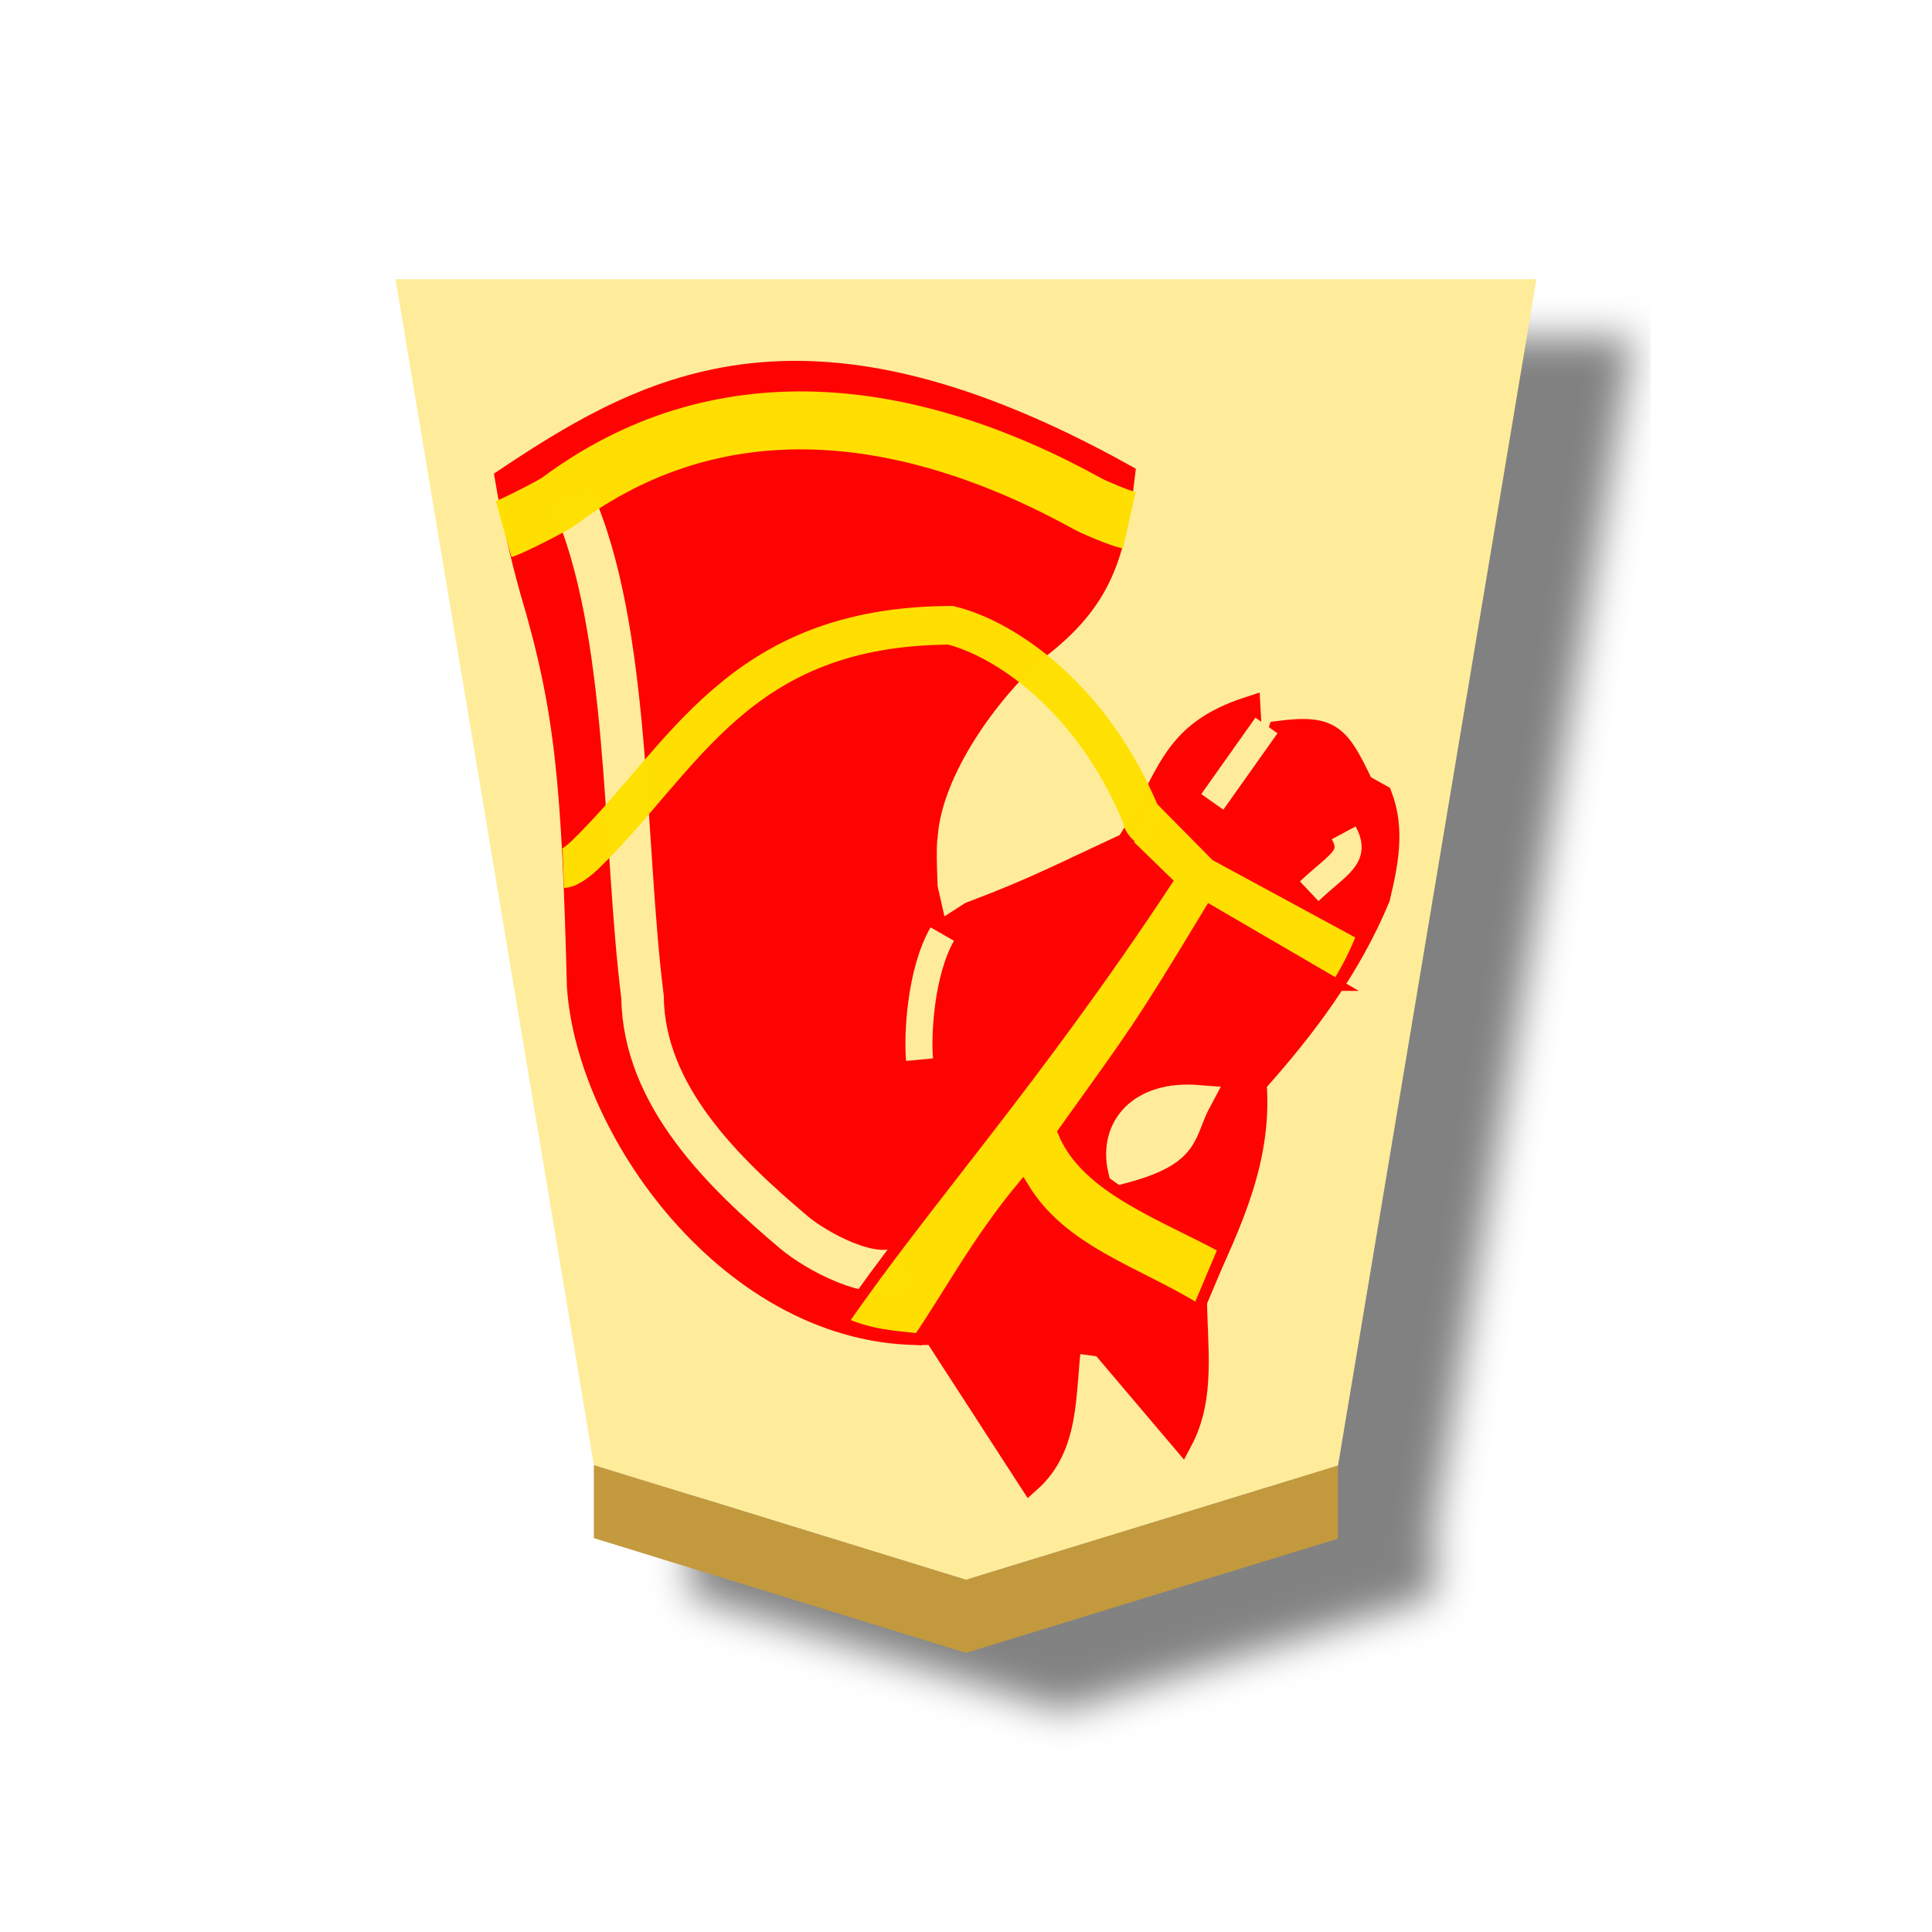
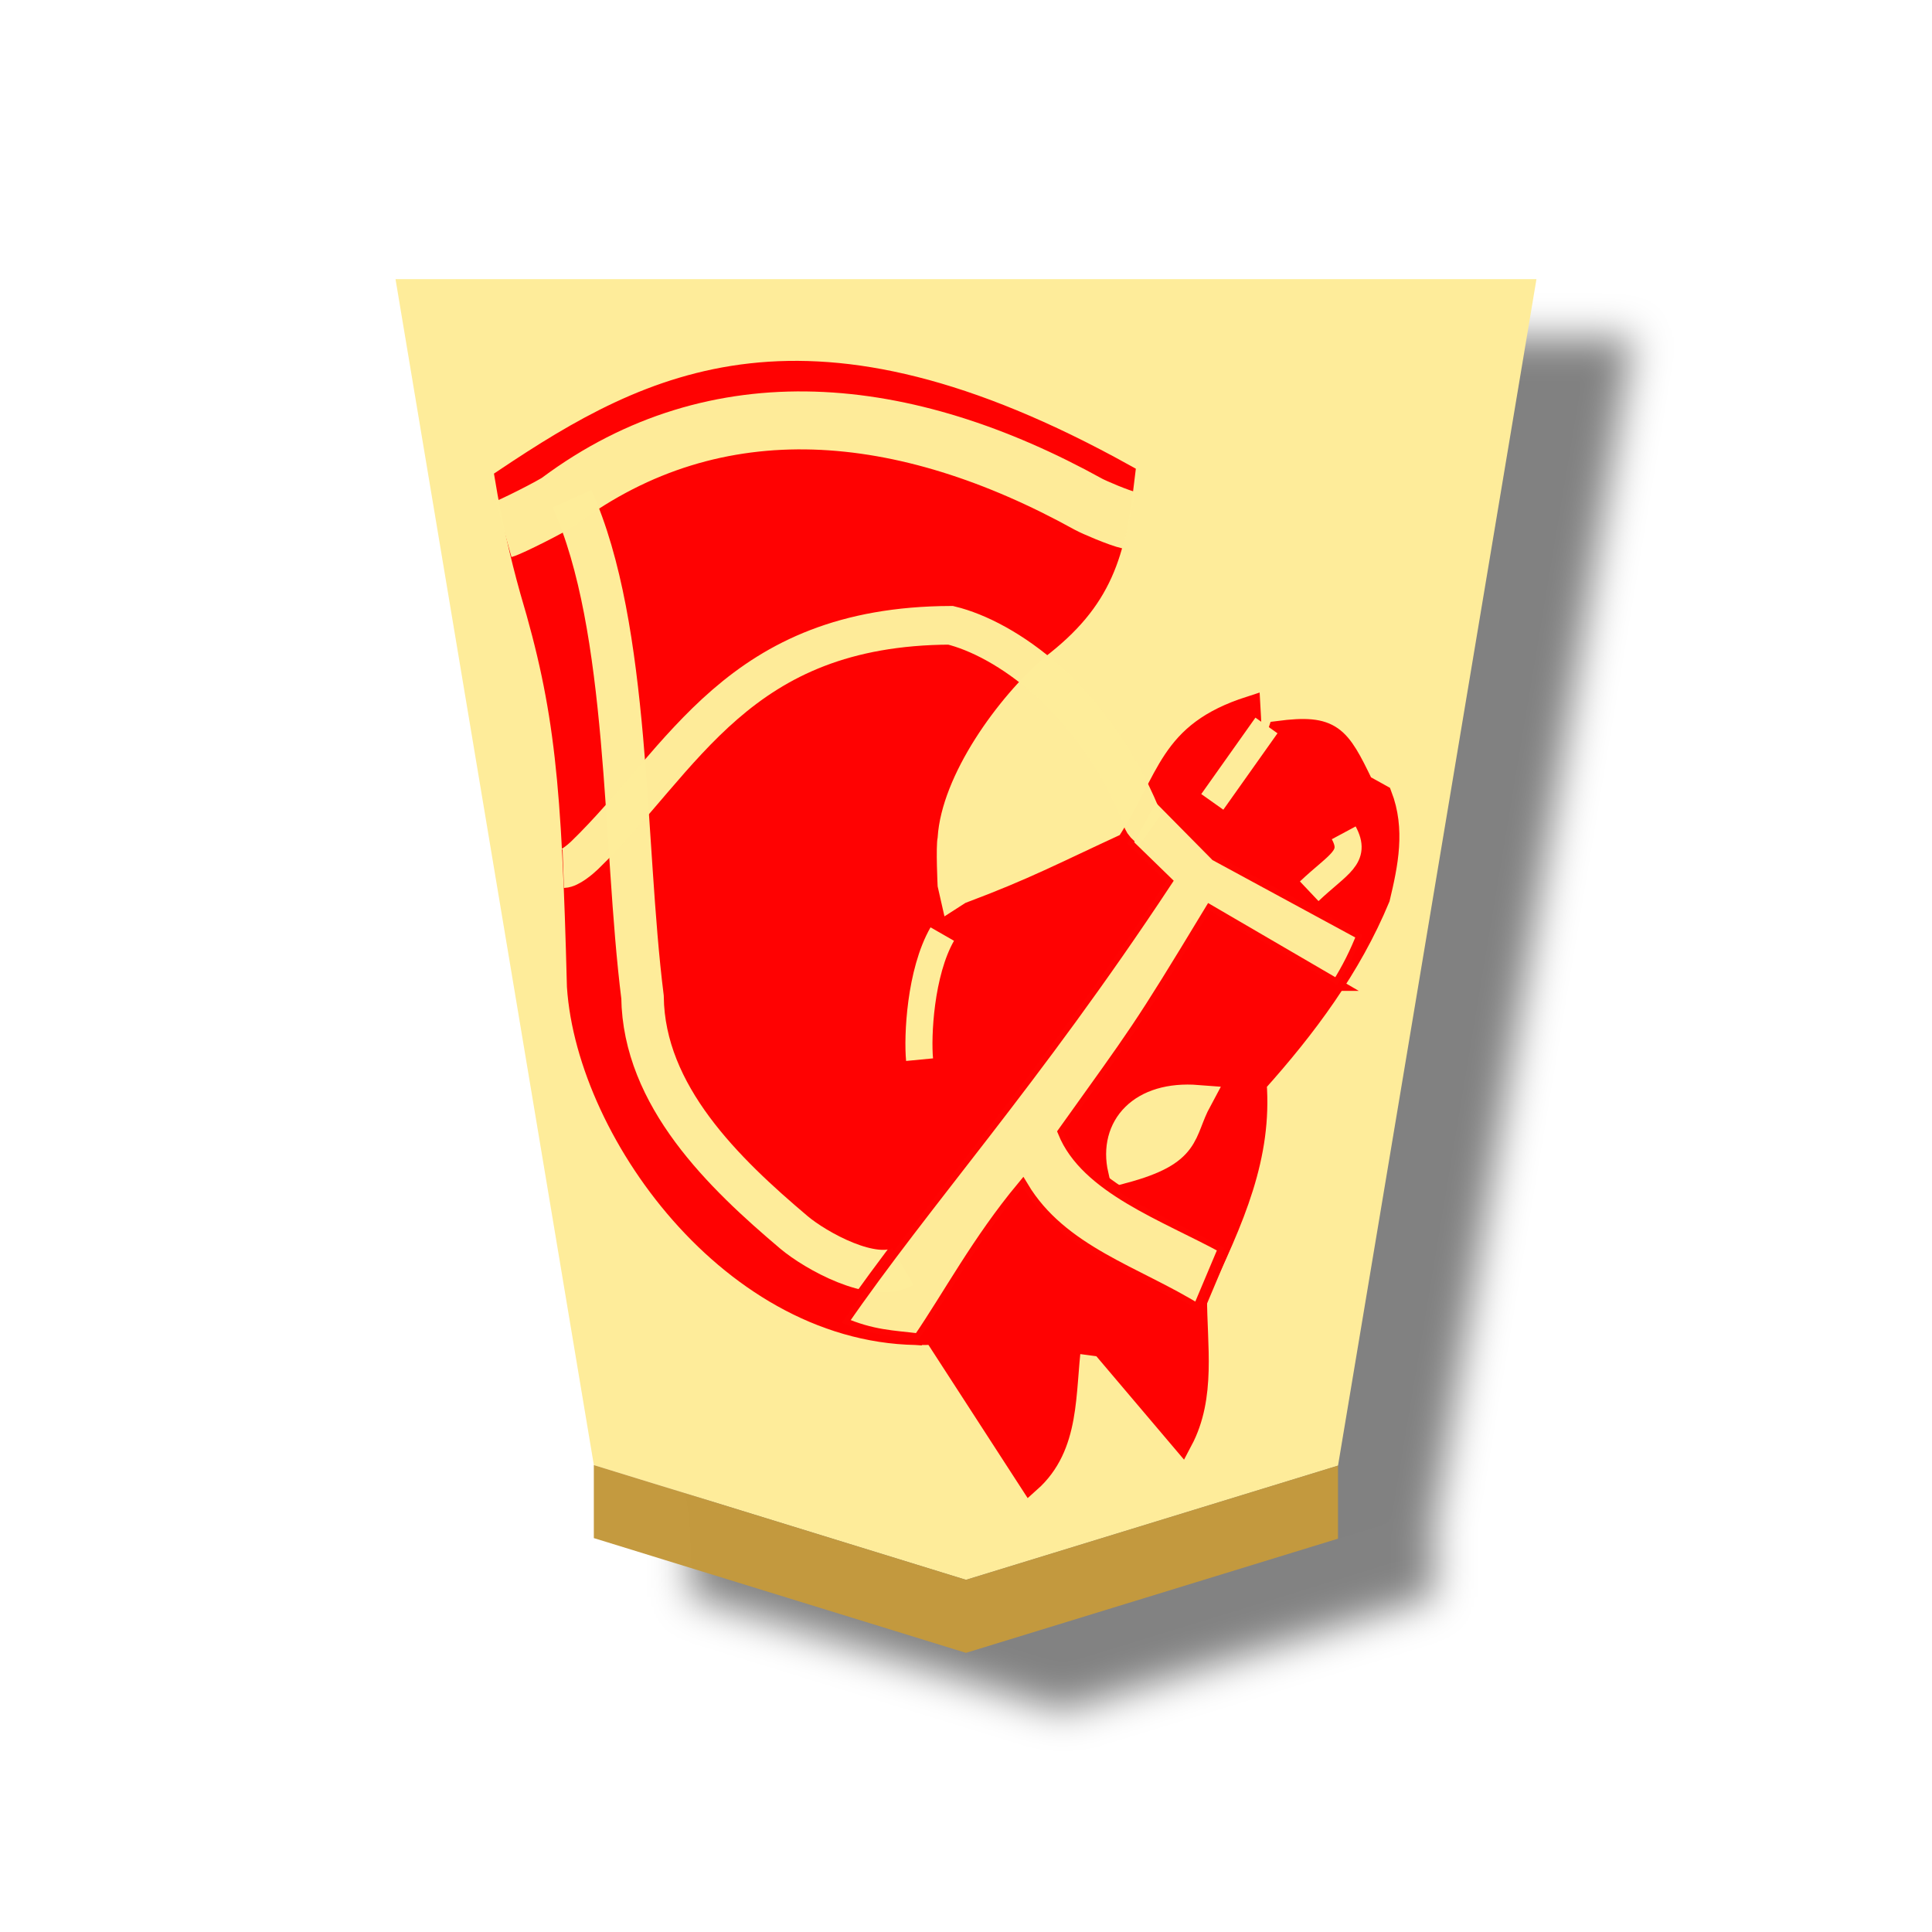
<svg xmlns="http://www.w3.org/2000/svg" viewBox="0 0 60 60">
  <defs>
-     <filter id="a" color-interpolation-filters="sRGB">
-       <feFlood flood-opacity=".498" flood-color="#000" result="flood" />
+     <filter id="a" width="1.166" height="1.11" x="-.041" y="-.034" color-interpolation-filters="sRGB">
+       <feFlood flood-color="#000" flood-opacity=".498" result="flood" />
      <feComposite in="flood" in2="SourceGraphic" operator="in" result="composite1" />
-       <feGaussianBlur in="composite1" stdDeviation="1" result="blur" />
+       <feGaussianBlur in="composite1" result="blur" stdDeviation="1" />
      <feOffset dx="5" dy="3" result="offset" />
      <feComposite in="SourceGraphic" in2="offset" result="composite2" />
    </filter>
  </defs>
  <g opacity=".99">
-     <g transform="matrix(.6 0 0 .6 -237.884 -161.069)" filter="url(#a)">
-       <path d="m446.472 350.22 19.257-5.911L476 282.896h-59.055l10.266 61.384z" fill="#feec99" />
-       <path d="M427.21 348.06v-3.78l19.262 5.94 19.257-5.911v3.78L446.472 354z" fill="#c3983c" fill-opacity=".992" />
+     <g filter="url(#a)" transform="matrix(.6 0 0 .6 -237.884 -161.069)">
+       <path fill="#feec99" d="m446.472 350.22 19.257-5.911L476 282.896h-59.055l10.266 61.384z" />
+       <path fill="#c3983c" fill-opacity=".992" d="M427.21 348.06v-3.78l19.262 5.94 19.257-5.911v3.78L446.472 354z" />
    </g>
    <g stroke-width="1.386">
-       <path d="M36.708 44.746c.731-1.379.447-2.955.447-4.47 1.204-2.48 2.02-4.388 1.852-6.64 1.564-1.743 2.94-3.599 3.831-5.746.254-1.064.474-2.129.064-3.193l-.575-.319c-.74-1.536-.96-1.876-2.618-1.66-.913 2.831-.79.976-.894-.766-2.54.818-2.482 2.184-3.814 4.24-2.017.931-2.892 1.403-4.87 2.145l-.893.574-1.34 2.235 1.212-2.17-.319-1.405s-.064-1.277 0-1.597c.135-2.058 1.958-4.543 3.433-5.812 2.018-1.537 2.407-2.964 2.697-5.425-9.85-5.467-14.682-2.906-19.22.127a32.84 32.84 0 0 0 .778 3.488c1.09 3.657 1.293 5.967 1.457 12.283.305 4.63 5.046 11.103 11.073 10.796l2.974 4.592c1.253-1.115 1.07-2.77 1.277-4.342l.958.128z" fill="red" stroke="red" stroke-width=".66" />
-       <path d="M29.263 29.008c-.687 1.198-.774 3.184-.705 3.901" fill="none" stroke="#feec99" stroke-width=".84" />
-       <path d="M34.855 36.308c2.1-.563 1.774-1.124 2.335-2.164-1.732-.135-2.622.883-2.335 2.164z" fill="#feec99" stroke="#feec99" stroke-width=".9" />
-       <path d="M28.04 39.332c-.91.52-2.72-.5-3.38-1.056-2.184-1.846-4.667-4.237-4.706-7.314-.6-4.781-.377-11.449-2.19-15.475" fill="none" stroke="#feec99" stroke-width="1.32" />
+       <path fill="red" stroke="red" stroke-width=".66" d="M36.708 44.746c.731-1.379.447-2.955.447-4.47 1.204-2.48 2.02-4.388 1.852-6.64 1.564-1.743 2.94-3.599 3.831-5.746.254-1.064.474-2.129.064-3.193l-.575-.319c-.74-1.536-.96-1.876-2.618-1.66-.913 2.831-.79.976-.894-.766-2.54.818-2.482 2.184-3.814 4.24-2.017.931-2.892 1.403-4.87 2.145l-.893.574-1.34 2.235 1.212-2.17-.319-1.405s-.064-1.277 0-1.597c.135-2.058 1.958-4.543 3.433-5.812 2.018-1.537 2.407-2.964 2.697-5.425-9.85-5.467-14.682-2.906-19.22.127a33 33 0 0 0 .778 3.488c1.09 3.657 1.293 5.967 1.457 12.283.305 4.63 5.046 11.103 11.073 10.796l2.974 4.592c1.253-1.115 1.07-2.77 1.277-4.342l.958.128z" />
+       <path fill="none" stroke="#feec99" stroke-width=".84" d="M29.263 29.008c-.687 1.198-.774 3.184-.705 3.901" />
+       <path fill="#feec99" stroke="#feec99" stroke-width=".9" d="M34.855 36.308c2.1-.563 1.774-1.124 2.335-2.164-1.732-.135-2.622.883-2.335 2.164z" />
+       <path fill="none" stroke="#feec99" stroke-width="1.32" d="M28.04 39.332c-.91.52-2.72-.5-3.38-1.056-2.184-1.846-4.667-4.237-4.706-7.314-.6-4.781-.377-11.449-2.19-15.475" />
    </g>
-     <path d="m39.331 22.53-1.682 2.373m4.082.961c.41.763-.156.949-1.072 1.815" fill="none" stroke="#feec99" stroke-width=".84" />
-     <path d="m41.531 30.592-3.95-2.303c-2.276 3.764-2.286 3.7-4.549 6.87.7 1.73 3.11 2.571 4.988 3.593l-.814 1.932c-1.89-1.18-4.24-1.81-5.447-3.827-1.4 1.684-2.297 3.38-3.224 4.734-.8-.098-1.444-.102-2.39-.513 2.594-3.771 5.946-7.452 10.074-13.701l-1.218-1.185.853-1.56 1.91 1.933 4.551 2.467a9.041 9.041 0 0 1-.785 1.56z" fill="#ffdf00" fill-opacity=".992" stroke="red" stroke-width=".36" stroke-opacity=".992" />
-     <path d="M35.071 16.158c-.33-.074-1.106-.41-1.263-.496-5.708-3.157-11.554-3.743-16.444-.099-.208.155-1.507.81-1.722.87" fill="none" stroke="#ffdf00" stroke-width="1.8" stroke-opacity=".992" />
-     <path d="M35.733 25.754c-.308-.215-.255-.334-.298-.436-1.53-3.674-4.229-5.489-5.914-5.899-6.626.028-8.262 4.138-11.37 7.148-.129.124-.46.403-.659.41" fill="none" stroke="#ffdf00" stroke-width="1.2" stroke-opacity=".992" />
+     <path fill="none" stroke="#feec99" stroke-width=".84" d="m39.331 22.53-1.682 2.373m4.082.961c.41.763-.156.949-1.072 1.815" />
+     <path fill="#ffdf00" fill-opacity=".992" stroke="red" stroke-opacity=".992" stroke-width=".36" d="m41.531 30.592-3.95-2.303c-2.276 3.764-2.286 3.7-4.549 6.87.7 1.73 3.11 2.571 4.988 3.593l-.814 1.932c-1.89-1.18-4.24-1.81-5.447-3.827-1.4 1.684-2.297 3.38-3.224 4.734-.8-.098-1.444-.102-2.39-.513 2.594-3.771 5.946-7.452 10.074-13.701l-1.218-1.185.853-1.56 1.91 1.933 4.551 2.467a9 9 0 0 1-.785 1.56z" style="fill:#feec99;fill-opacity:.992" />
+     <path fill="none" stroke="#ffdf00" stroke-opacity=".992" stroke-width="1.8" d="M35.071 16.158c-.33-.074-1.106-.41-1.263-.496-5.708-3.157-11.554-3.743-16.444-.099-.208.155-1.507.81-1.722.87" style="stroke:#feec99;stroke-opacity:.992" />
+     <path fill="none" stroke="#ffdf00" stroke-opacity=".992" stroke-width="1.2" d="M35.733 25.754c-.308-.215-.255-.334-.298-.436-1.53-3.674-4.229-5.489-5.914-5.899-6.626.028-8.262 4.138-11.37 7.148-.129.124-.46.403-.659.41" style="stroke:#feec99;stroke-opacity:.992" />
  </g>
</svg>
